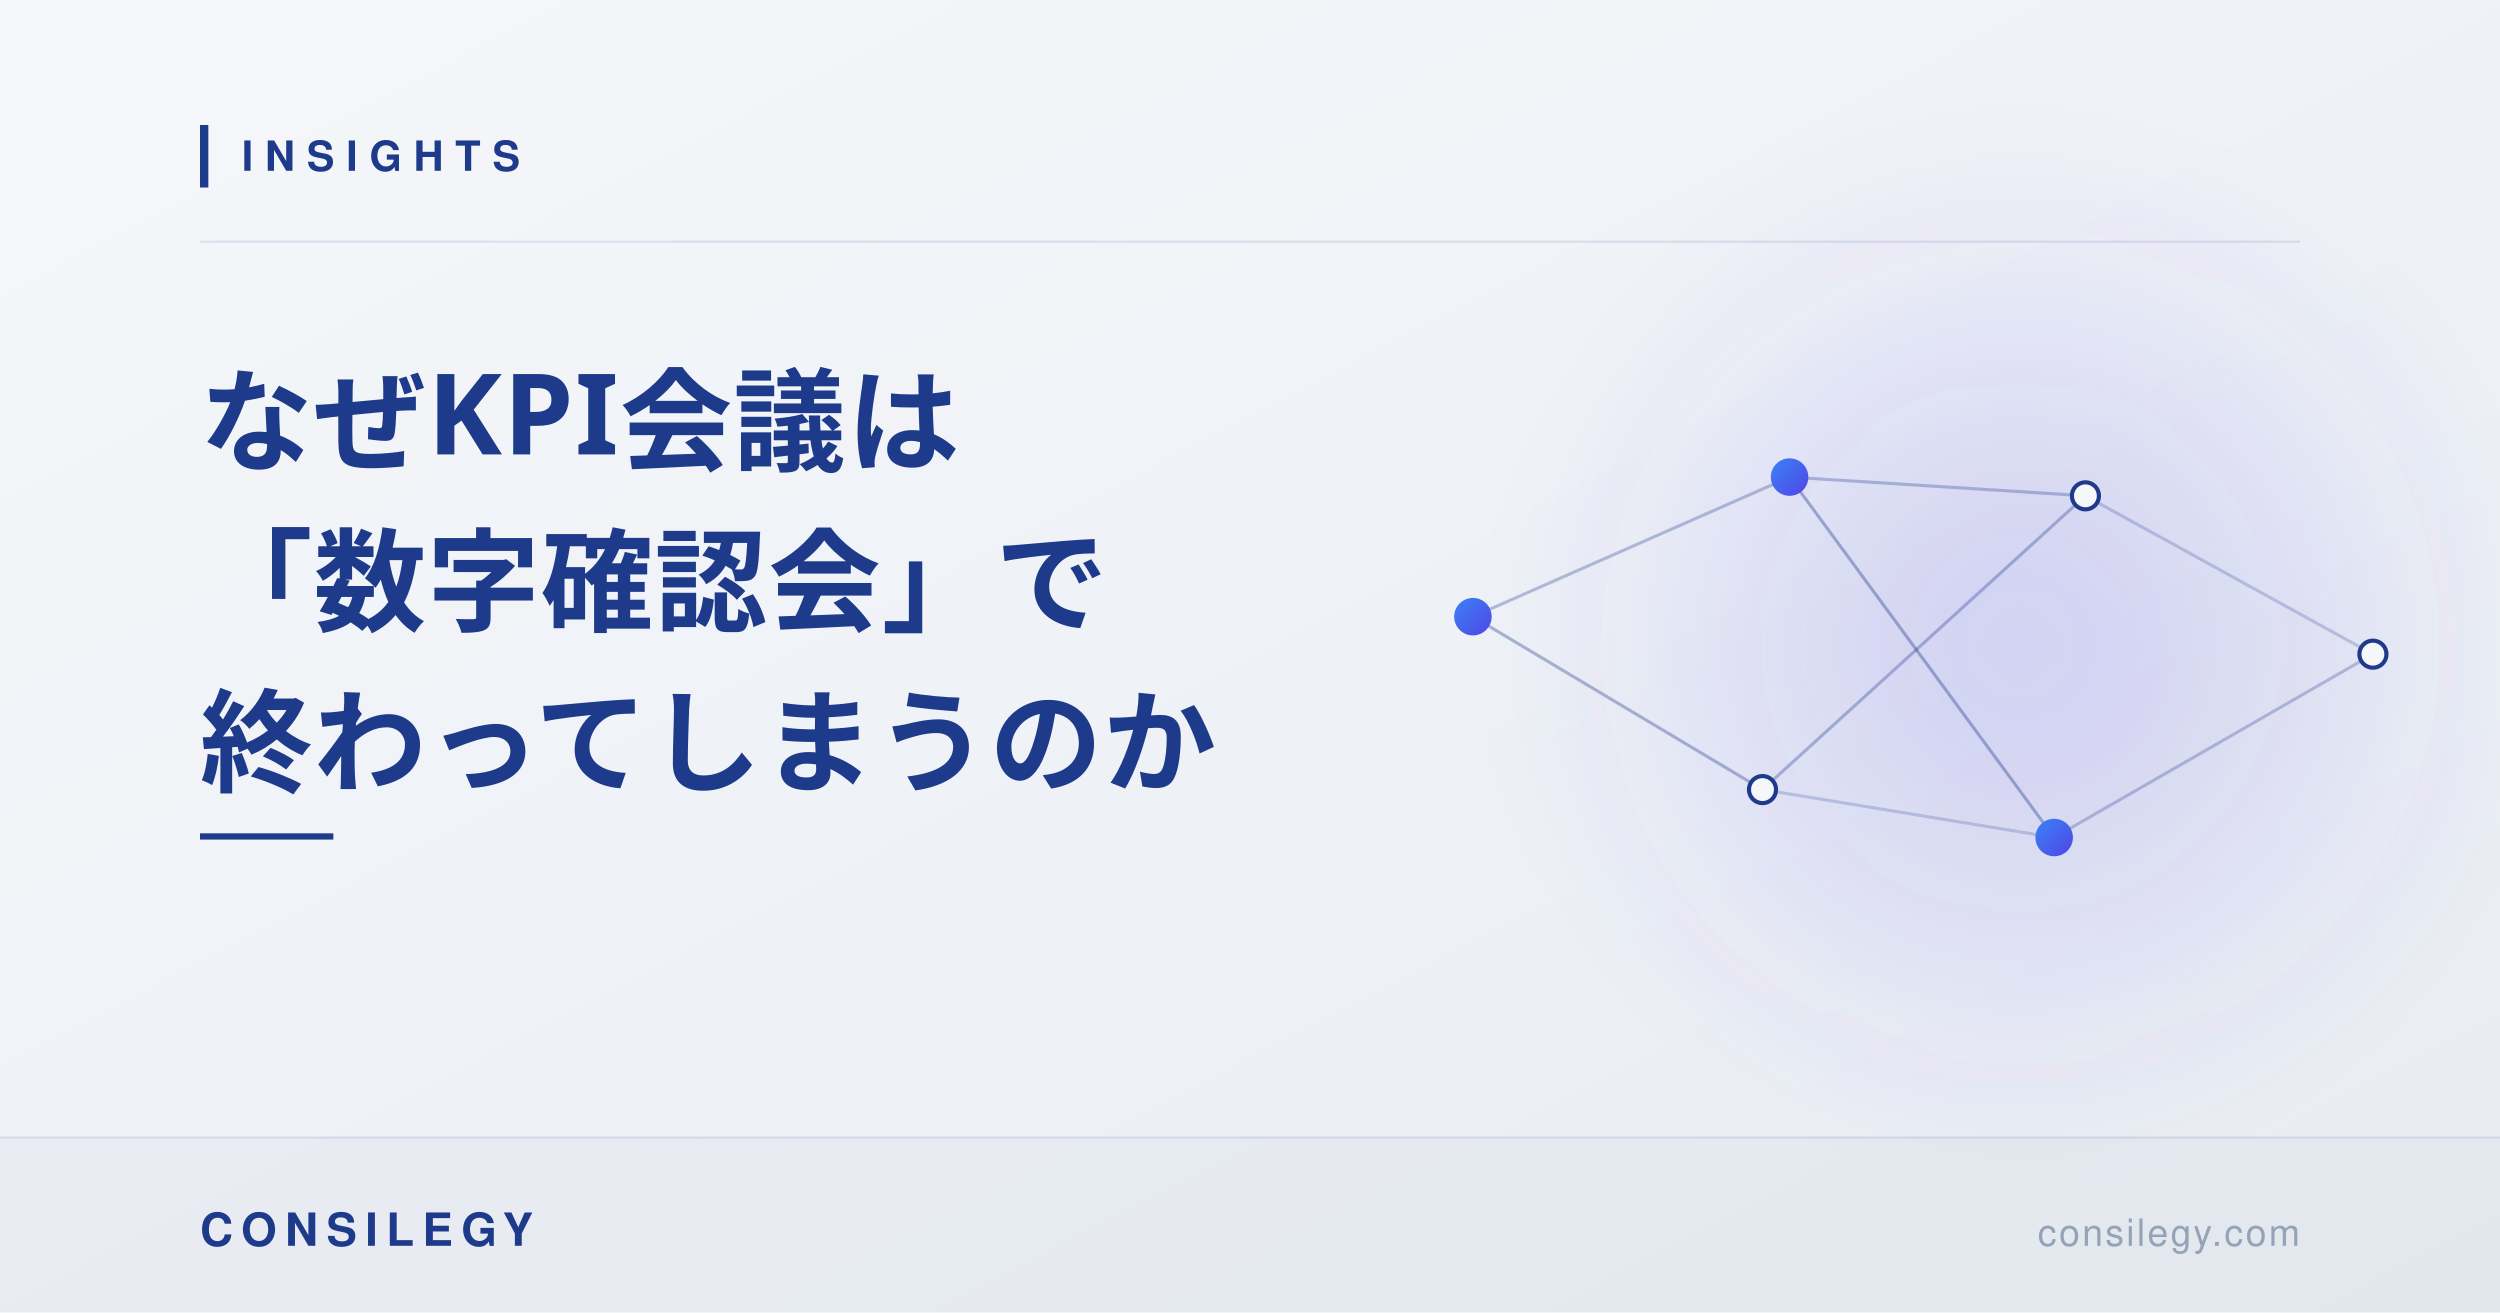
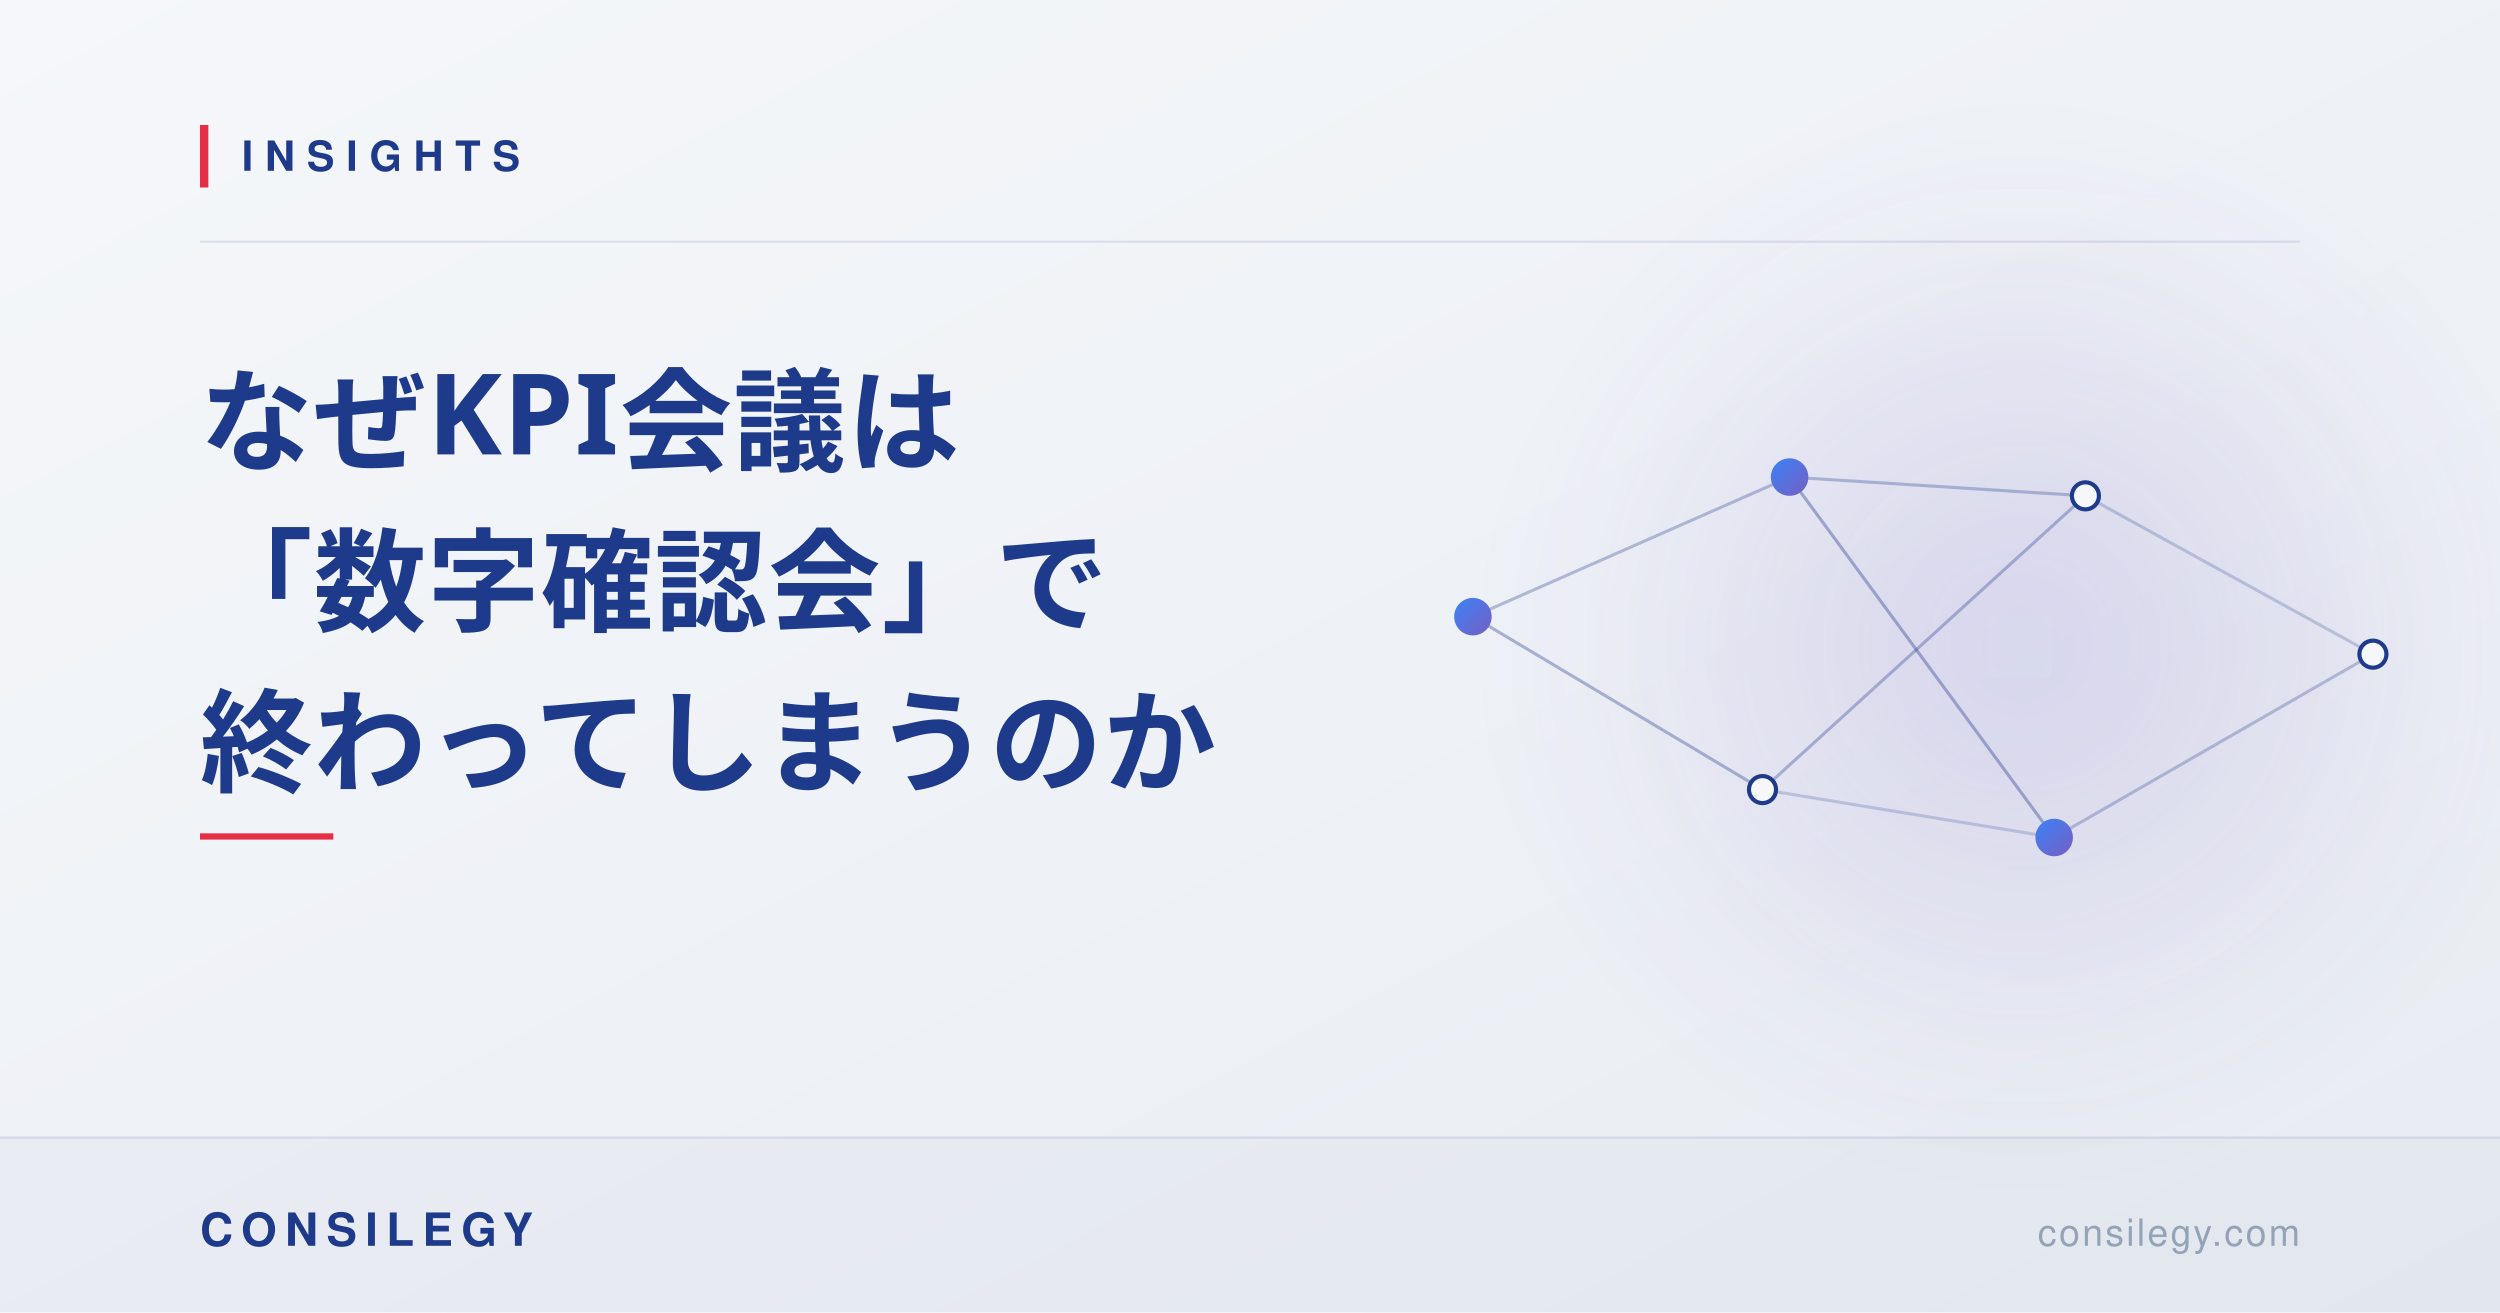
<svg xmlns="http://www.w3.org/2000/svg" viewBox="0 0 1200 630" width="1200" height="630">
  <defs>
    <linearGradient id="bg" x1="0%" y1="0%" x2="100%" y2="100%">
      <stop offset="0%" stop-color="#F5F7FA" />
      <stop offset="100%" stop-color="#E8ECF2" />
    </linearGradient>
    <linearGradient id="bi" x1="0%" y1="0%" x2="100%" y2="100%">
      <stop offset="0%" stop-color="#3B82F6" />
-       <stop offset="100%" stop-color="#4F46E5" />
+       <stop offset="100%" stop-color="#765FC4" />
    </linearGradient>
    <radialGradient id="glow" cx="50%" cy="50%" r="50%">
-       <stop offset="0%" stop-color="#4F46E5" stop-opacity="0.20" />
-       <stop offset="100%" stop-color="#4F46E5" stop-opacity="0" />
+       <stop offset="0%" stop-color="#765FC4" stop-opacity="0.20" />
+       <stop offset="100%" stop-color="#765FC4" stop-opacity="0" />
    </radialGradient>
    <filter id="soft" x="-60%" y="-60%" width="220%" height="220%">
      <feGaussianBlur stdDeviation="26" />
    </filter>
  </defs>
  <rect width="1200" height="630" fill="url(#bg)" />
  <circle cx="970" cy="310" r="240" fill="url(#glow)" filter="url(#soft)" />
  <line x1="707" y1="296" x2="859" y2="229" stroke="#1E3A8A" stroke-opacity="0.30" stroke-width="1.5" />
  <line x1="707" y1="296" x2="846" y2="379" stroke="#1E3A8A" stroke-opacity="0.34" stroke-width="1.5" />
  <line x1="859" y1="229" x2="1001" y2="238" stroke="#1E3A8A" stroke-opacity="0.30" stroke-width="1.5" />
  <line x1="859" y1="229" x2="986" y2="402" stroke="#1E3A8A" stroke-opacity="0.37" stroke-width="1.5" />
  <line x1="846" y1="379" x2="1001" y2="238" stroke="#1E3A8A" stroke-opacity="0.32" stroke-width="1.5" />
  <line x1="846" y1="379" x2="986" y2="402" stroke="#1E3A8A" stroke-opacity="0.21" stroke-width="1.5" />
  <line x1="1001" y1="238" x2="1139" y2="314" stroke="#1E3A8A" stroke-opacity="0.22" stroke-width="1.5" />
  <line x1="986" y1="402" x2="1139" y2="314" stroke="#1E3A8A" stroke-opacity="0.27" stroke-width="1.5" />
  <circle cx="707" cy="296" r="9" fill="url(#bi)" />
  <circle cx="859" cy="229" r="9" fill="url(#bi)" />
  <circle cx="846" cy="379" r="6.5" fill="#F5F7FA" stroke="#1E3A8A" stroke-width="2" />
  <circle cx="1001" cy="238" r="6.5" fill="#F5F7FA" stroke="#1E3A8A" stroke-width="2" />
  <circle cx="986" cy="402" r="9" fill="url(#bi)" />
  <circle cx="1139" cy="314" r="6.5" fill="#F5F7FA" stroke="#1E3A8A" stroke-width="2" />
-   <rect x="96" y="60" width="4" height="30" fill="#1E3A8A" />
+   <rect x="96" y="60" width="4" height="30" fill="#E62E45" />
  <text x="116" y="82" font-family="'Helvetica Neue',Helvetica,Arial,sans-serif" font-size="20" font-weight="600" fill="#1E3A8A" letter-spacing="0.28em">INSIGHTS</text>
  <line x1="96" y1="116" x2="1104" y2="116" stroke="#1E3A8A" stroke-opacity="0.12" stroke-width="1" />
  <text x="96" y="222" font-family="'Hiragino Sans','Hiragino Kaku Gothic ProN',system-ui,sans-serif" font-size="54" font-weight="600" fill="#1E3A8A" letter-spacing="0.01em">なぜKPI会議は</text>
  <text x="96" y="299" font-family="'Hiragino Sans','Hiragino Kaku Gothic ProN',system-ui,sans-serif" font-size="54" font-weight="600" fill="#1E3A8A" letter-spacing="0.01em">「数字確認会」で</text>
  <text x="96" y="376" font-family="'Hiragino Sans','Hiragino Kaku Gothic ProN',system-ui,sans-serif" font-size="54" font-weight="600" fill="#1E3A8A" letter-spacing="0.01em">終わってしまうのか</text>
-   <rect x="96" y="400" width="64" height="3" fill="#1E3A8A" />
+   <rect x="96" y="400" width="64" height="3" fill="#E62E45" />
  <rect x="0" y="546" width="1200" height="84" fill="#1E3A8A" fill-opacity="0.035" />
  <line x1="0" y1="546" x2="1200" y2="546" stroke="#1E3A8A" stroke-opacity="0.12" stroke-width="1" />
  <text x="96" y="598" font-family="'Helvetica Neue',Helvetica,Arial,sans-serif" font-size="22" font-weight="600" fill="#1E3A8A" letter-spacing="0.18em">CONSILEGY</text>
  <text x="1104" y="598" text-anchor="end" font-family="'Helvetica Neue',Helvetica,Arial,sans-serif" font-size="18" font-weight="400" fill="#94A3B8" letter-spacing="0.06em">consilegy.com</text>
</svg>
